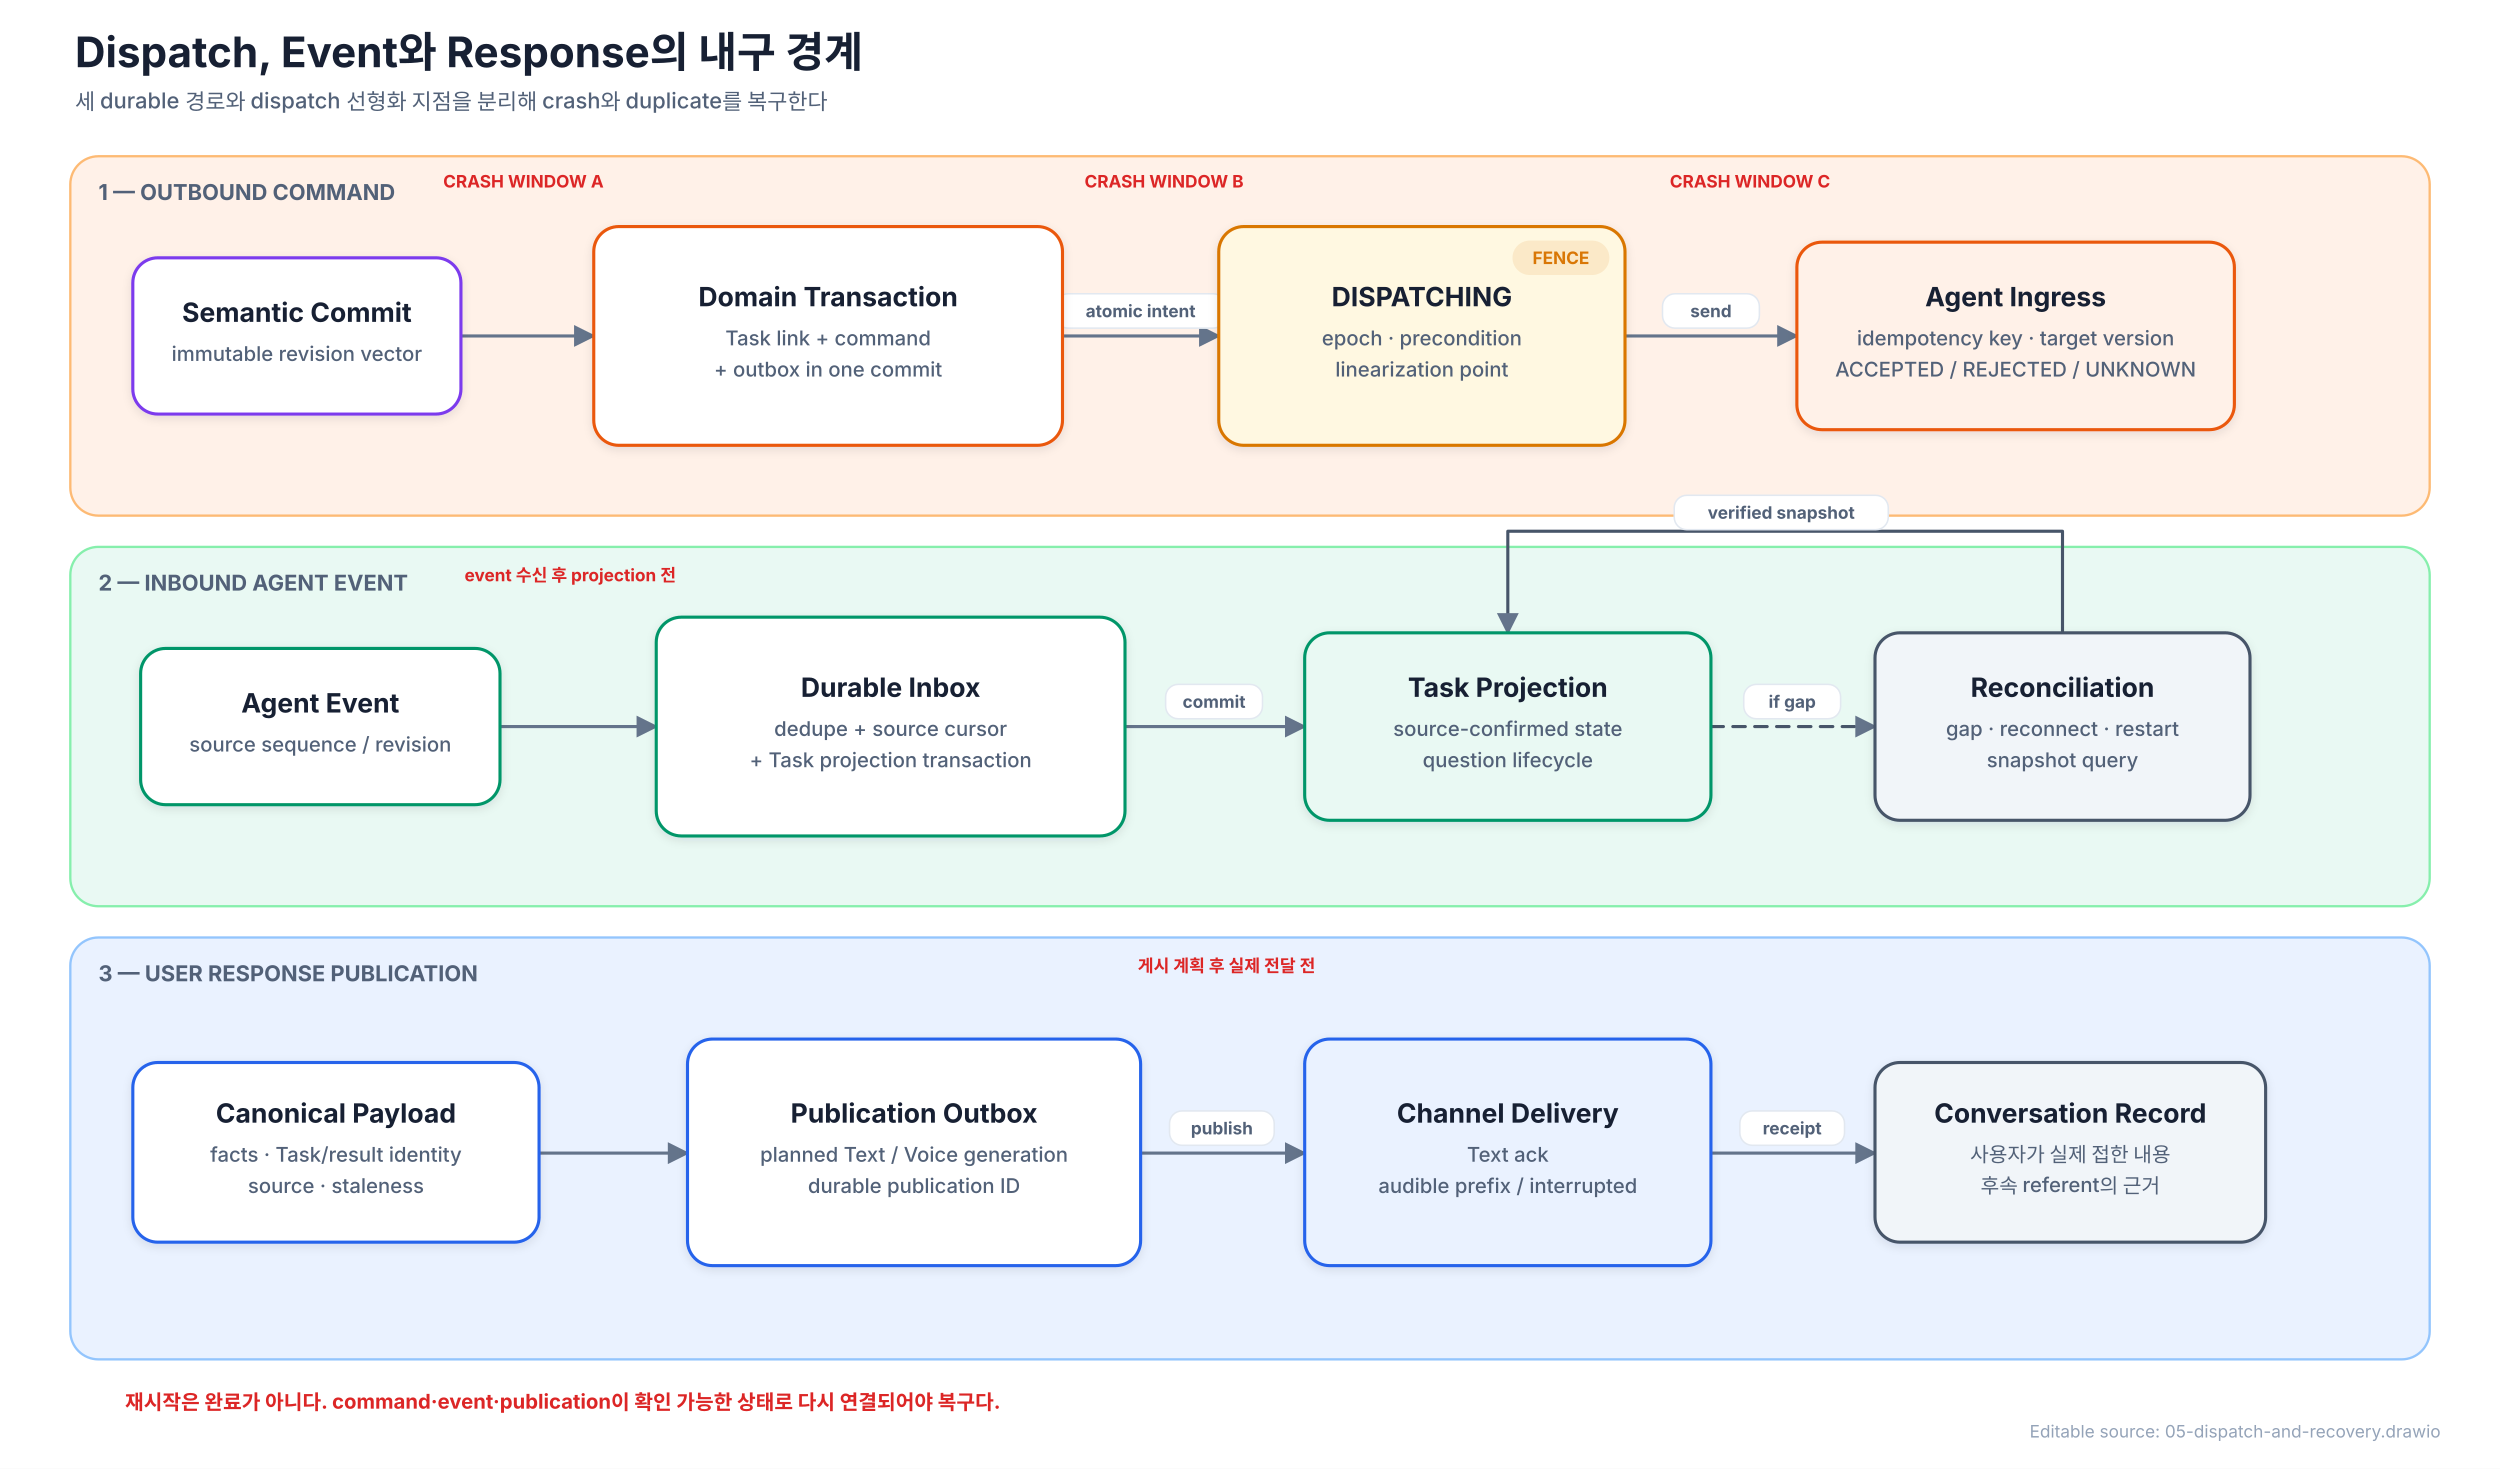
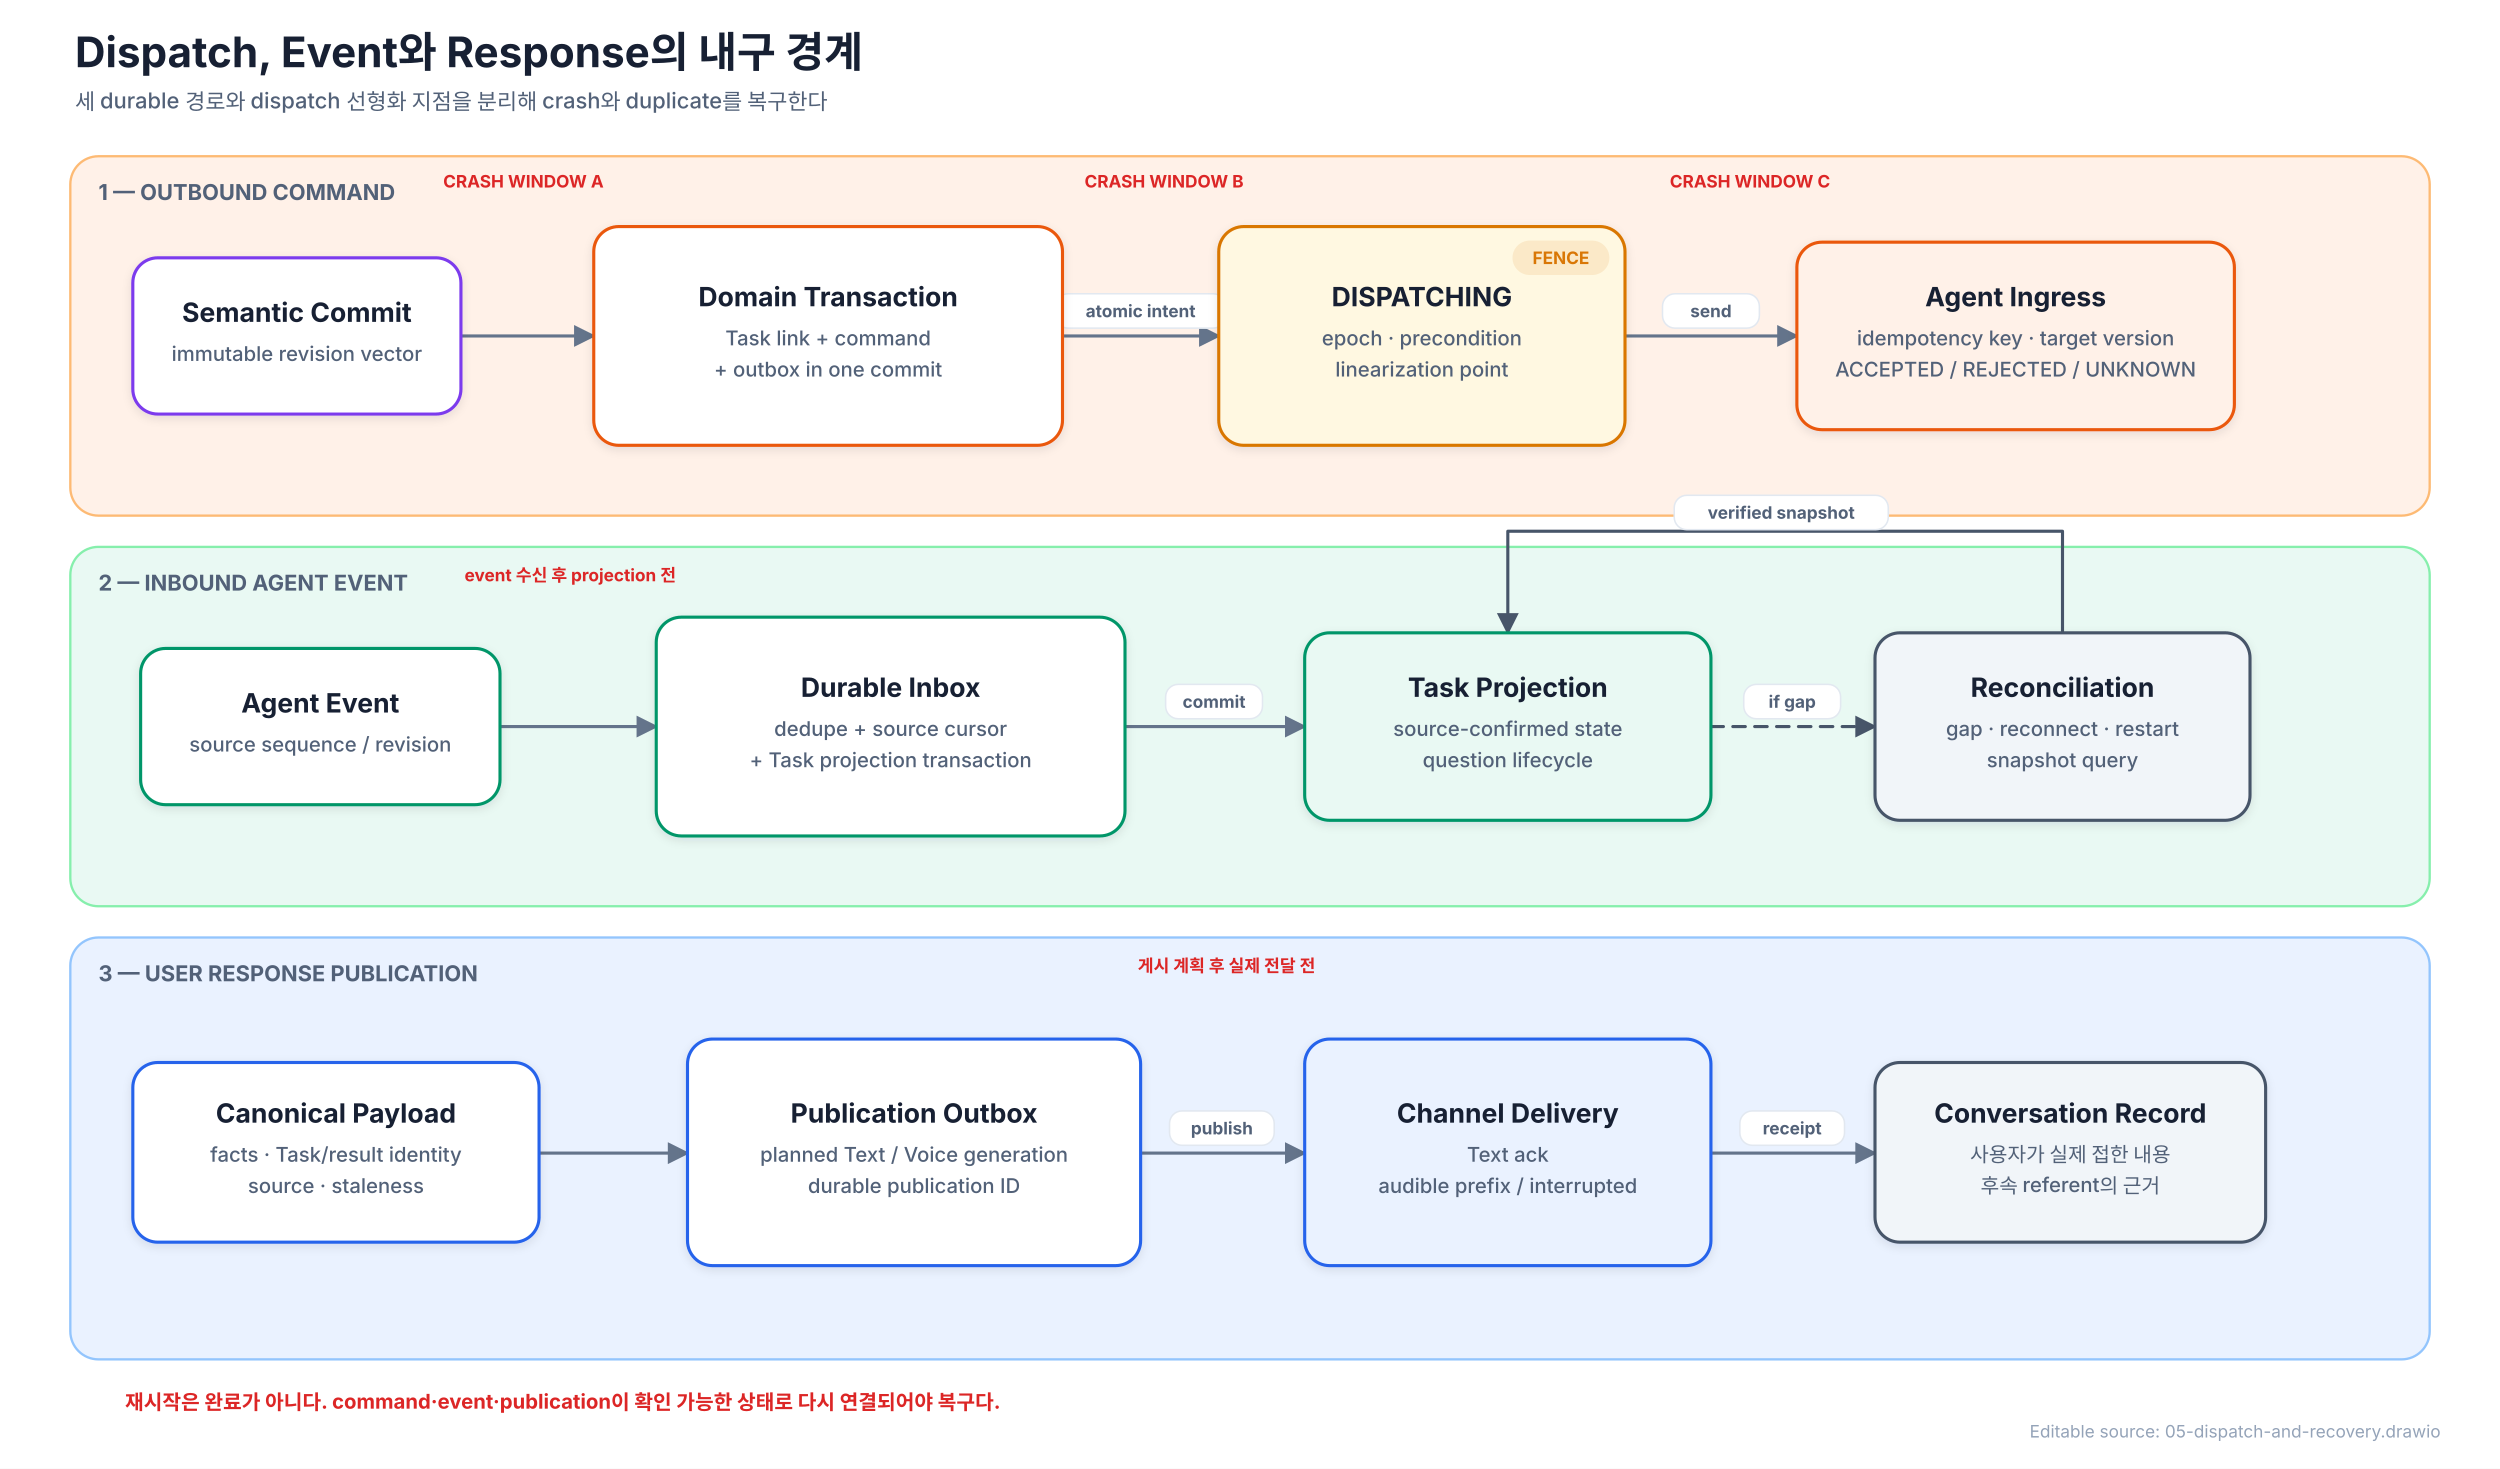
<svg xmlns="http://www.w3.org/2000/svg" width="1600" height="940" viewBox="0 0 1600 940" role="img" aria-labelledby="title desc">
  <defs>
    <marker id="arrow" viewBox="0 0 10 10" refX="9" refY="5" markerWidth="7" markerHeight="7" orient="auto-start-reverse">
      <path d="M 0 0 L 10 5 L 0 10 z" fill="#64748B" />
    </marker>
    <marker id="arrow-blue" viewBox="0 0 10 10" refX="9" refY="5" markerWidth="7" markerHeight="7" orient="auto-start-reverse">
      <path d="M 0 0 L 10 5 L 0 10 z" fill="#2563EB" />
+     </marker>
+     <marker id="arrow-cyan" viewBox="0 0 10 10" refX="9" refY="5" markerWidth="7" markerHeight="7" orient="auto-start-reverse">
+       <path d="M 0 0 L 10 5 L 0 10 z" fill="#0891B2" />
+     </marker>
+     <marker id="arrow-purple" viewBox="0 0 10 10" refX="9" refY="5" markerWidth="7" markerHeight="7" orient="auto-start-reverse">
+       <path d="M 0 0 L 10 5 L 0 10 z" fill="#7C3AED" />
+     </marker>
+     <marker id="arrow-green" viewBox="0 0 10 10" refX="9" refY="5" markerWidth="7" markerHeight="7" orient="auto-start-reverse">
+       <path d="M 0 0 L 10 5 L 0 10 z" fill="#059669" />
+     </marker>
+     <marker id="arrow-orange" viewBox="0 0 10 10" refX="9" refY="5" markerWidth="7" markerHeight="7" orient="auto-start-reverse">
+       <path d="M 0 0 L 10 5 L 0 10 z" fill="#EA580C" />
+     </marker>
+     <marker id="arrow-amber" viewBox="0 0 10 10" refX="9" refY="5" markerWidth="7" markerHeight="7" orient="auto-start-reverse">
+       <path d="M 0 0 L 10 5 L 0 10 z" fill="#D97706" />
+     </marker>
+     <marker id="arrow-gray" viewBox="0 0 10 10" refX="9" refY="5" markerWidth="7" markerHeight="7" orient="auto-start-reverse">
+       <path d="M 0 0 L 10 5 L 0 10 z" fill="#475569" />
+     </marker>
+     <marker id="arrow-red" viewBox="0 0 10 10" refX="9" refY="5" markerWidth="7" markerHeight="7" orient="auto-start-reverse">
+       <path d="M 0 0 L 10 5 L 0 10 z" fill="#DC2626" />
    </marker>
    <filter id="shadow" x="-10%" y="-10%" width="120%" height="140%">
      <feDropShadow dx="0" dy="2" stdDeviation="3" flood-color="#0F172A" flood-opacity="0.10" />
    </filter>
  </defs>
  <rect width="1600" height="940" fill="#FFFFFF" />
  <text x="48" y="43" font-family="Inter, Arial, sans-serif" font-size="27" font-weight="750" fill="#172033">Dispatch, Event와 Response의 내구 경계</text>
  <text x="48" y="70" font-family="Inter, Arial, sans-serif" font-size="14" font-weight="500" fill="#526178">세 durable 경로와 dispatch 선형화 지점을 분리해 crash와 duplicate를 복구한다</text>
  <rect x="45" y="100" width="1510" height="230" rx="18" fill="#FFF1E8" stroke="#FDBA74" stroke-width="1.5" />
  <text x="63" y="128" font-family="Inter, Arial, sans-serif" font-size="14" font-weight="750" fill="#526178">1 — OUTBOUND COMMAND</text>
  <rect x="45" y="350" width="1510" height="230" rx="18" fill="#E9F9F3" stroke="#86EFAC" stroke-width="1.5" />
  <text x="63" y="378" font-family="Inter, Arial, sans-serif" font-size="14" font-weight="750" fill="#526178">2 — INBOUND AGENT EVENT</text>
  <rect x="45" y="600" width="1510" height="270" rx="18" fill="#EAF2FF" stroke="#93C5FD" stroke-width="1.5" />
  <text x="63" y="628" font-family="Inter, Arial, sans-serif" font-size="14" font-weight="750" fill="#526178">3 — USER RESPONSE PUBLICATION</text>
  <polyline points="295,215 380,215" fill="none" stroke="#64748B" stroke-width="2" stroke-linejoin="round" stroke-linecap="round" marker-end="url(#arrow)" />
  <polyline points="680,215 780,215" fill="none" stroke="#64748B" stroke-width="2" stroke-linejoin="round" stroke-linecap="round" marker-end="url(#arrow)" />
  <rect x="675.5" y="188" width="109" height="22" rx="8" fill="#FFFFFF" stroke="#E2E8F0" />
  <text x="730" y="203" text-anchor="middle" font-family="Inter, Arial, sans-serif" font-size="11" font-weight="650" fill="#526178">atomic intent</text>
  <polyline points="1040,215 1150,215" fill="none" stroke="#64748B" stroke-width="2" stroke-linejoin="round" stroke-linecap="round" marker-end="url(#arrow)" />
  <rect x="1064.0" y="188" width="62" height="22" rx="8" fill="#FFFFFF" stroke="#E2E8F0" />
  <text x="1095" y="203" text-anchor="middle" font-family="Inter, Arial, sans-serif" font-size="11" font-weight="650" fill="#526178">send</text>
  <polyline points="320,465 420,465" fill="none" stroke="#64748B" stroke-width="2" stroke-linejoin="round" stroke-linecap="round" marker-end="url(#arrow)" />
  <polyline points="720,465 835,465" fill="none" stroke="#64748B" stroke-width="2" stroke-linejoin="round" stroke-linecap="round" marker-end="url(#arrow)" />
  <rect x="746.0" y="438" width="62" height="22" rx="8" fill="#FFFFFF" stroke="#E2E8F0" />
  <text x="777" y="453" text-anchor="middle" font-family="Inter, Arial, sans-serif" font-size="11" font-weight="650" fill="#526178">commit</text>
-   <polyline points="1095,465 1200,465" fill="none" stroke="#475569" stroke-width="2" stroke-linejoin="round" stroke-linecap="round" marker-end="url(#arrow)" stroke-dasharray="8 6" />
+   <polyline points="1095,465 1200,465" fill="none" stroke="#475569" stroke-width="2" stroke-linejoin="round" stroke-linecap="round" marker-end="url(#arrow-gray)" stroke-dasharray="8 6" />
  <rect x="1116.0" y="438" width="62" height="22" rx="8" fill="#FFFFFF" stroke="#E2E8F0" />
  <text x="1147" y="453" text-anchor="middle" font-family="Inter, Arial, sans-serif" font-size="11" font-weight="650" fill="#526178">if gap</text>
-   <polyline points="1320,405 1320,340 965,340 965,405" fill="none" stroke="#475569" stroke-width="2" stroke-linejoin="round" stroke-linecap="round" marker-end="url(#arrow)" />
+   <polyline points="1320,405 1320,340 965,340 965,405" fill="none" stroke="#475569" stroke-width="2" stroke-linejoin="round" stroke-linecap="round" marker-end="url(#arrow-gray)" />
  <rect x="1071.5" y="317" width="137" height="22" rx="8" fill="#FFFFFF" stroke="#E2E8F0" />
  <text x="1140" y="332" text-anchor="middle" font-family="Inter, Arial, sans-serif" font-size="11" font-weight="650" fill="#526178">verified snapshot</text>
  <polyline points="345,738 440,738" fill="none" stroke="#64748B" stroke-width="2" stroke-linejoin="round" stroke-linecap="round" marker-end="url(#arrow)" />
  <polyline points="730,738 835,738" fill="none" stroke="#64748B" stroke-width="2" stroke-linejoin="round" stroke-linecap="round" marker-end="url(#arrow)" />
  <rect x="748.5" y="711" width="67" height="22" rx="8" fill="#FFFFFF" stroke="#E2E8F0" />
  <text x="782" y="726" text-anchor="middle" font-family="Inter, Arial, sans-serif" font-size="11" font-weight="650" fill="#526178">publish</text>
  <polyline points="1095,738 1200,738" fill="none" stroke="#64748B" stroke-width="2" stroke-linejoin="round" stroke-linecap="round" marker-end="url(#arrow)" />
  <rect x="1113.5" y="711" width="67" height="22" rx="8" fill="#FFFFFF" stroke="#E2E8F0" />
  <text x="1147" y="726" text-anchor="middle" font-family="Inter, Arial, sans-serif" font-size="11" font-weight="650" fill="#526178">receipt</text>
  <rect x="85" y="165" width="210" height="100" rx="16" fill="#FFFFFF" stroke="#7C3AED" stroke-width="2" filter="url(#shadow)" />
  <g font-family="Inter, Arial, sans-serif">
    <text x="190.0" y="206.0" text-anchor="middle" font-size="17" font-weight="700" fill="#172033">Semantic Commit</text>
    <text x="190.0" y="231.0" text-anchor="middle" font-size="13" font-weight="500" fill="#526178">immutable revision vector</text>
  </g>
  <rect x="380" y="145" width="300" height="140" rx="16" fill="#FFFFFF" stroke="#EA580C" stroke-width="2" filter="url(#shadow)" />
  <g font-family="Inter, Arial, sans-serif">
    <text x="530.0" y="196.0" text-anchor="middle" font-size="17" font-weight="700" fill="#172033">Domain Transaction</text>
    <text x="530.0" y="221.0" text-anchor="middle" font-size="13" font-weight="500" fill="#526178">Task link + command</text>
    <text x="530.0" y="241.0" text-anchor="middle" font-size="13" font-weight="500" fill="#526178">+ outbox in one commit</text>
  </g>
  <rect x="780" y="145" width="260" height="140" rx="16" fill="#FFF8E1" stroke="#D97706" stroke-width="2" filter="url(#shadow)" />
  <g font-family="Inter, Arial, sans-serif">
    <text x="910.0" y="196.0" text-anchor="middle" font-size="17" font-weight="700" fill="#172033">DISPATCHING</text>
    <text x="910.0" y="221.0" text-anchor="middle" font-size="13" font-weight="500" fill="#526178">epoch · precondition</text>
    <text x="910.0" y="241.0" text-anchor="middle" font-size="13" font-weight="500" fill="#526178">linearization point</text>
    <rect x="968" y="154" width="62" height="22" rx="11" fill="#D97706" opacity="0.12" />
    <text x="999.0" y="169" text-anchor="middle" font-size="11" font-weight="700" fill="#D97706">FENCE</text>
  </g>
  <rect x="1150" y="155" width="280" height="120" rx="16" fill="#FFF1E8" stroke="#EA580C" stroke-width="2" filter="url(#shadow)" />
  <g font-family="Inter, Arial, sans-serif">
    <text x="1290.0" y="196.0" text-anchor="middle" font-size="17" font-weight="700" fill="#172033">Agent Ingress</text>
    <text x="1290.0" y="221.0" text-anchor="middle" font-size="13" font-weight="500" fill="#526178">idempotency key · target version</text>
    <text x="1290.0" y="241.0" text-anchor="middle" font-size="13" font-weight="500" fill="#526178">ACCEPTED / REJECTED / UNKNOWN</text>
  </g>
  <rect x="90" y="415" width="230" height="100" rx="16" fill="#FFFFFF" stroke="#059669" stroke-width="2" filter="url(#shadow)" />
  <g font-family="Inter, Arial, sans-serif">
    <text x="205.0" y="456.0" text-anchor="middle" font-size="17" font-weight="700" fill="#172033">Agent Event</text>
    <text x="205.0" y="481.0" text-anchor="middle" font-size="13" font-weight="500" fill="#526178">source sequence / revision</text>
  </g>
  <rect x="420" y="395" width="300" height="140" rx="16" fill="#FFFFFF" stroke="#059669" stroke-width="2" filter="url(#shadow)" />
  <g font-family="Inter, Arial, sans-serif">
    <text x="570.0" y="446.0" text-anchor="middle" font-size="17" font-weight="700" fill="#172033">Durable Inbox</text>
    <text x="570.0" y="471.0" text-anchor="middle" font-size="13" font-weight="500" fill="#526178">dedupe + source cursor</text>
    <text x="570.0" y="491.0" text-anchor="middle" font-size="13" font-weight="500" fill="#526178">+ Task projection transaction</text>
  </g>
  <rect x="835" y="405" width="260" height="120" rx="16" fill="#E9F9F3" stroke="#059669" stroke-width="2" filter="url(#shadow)" />
  <g font-family="Inter, Arial, sans-serif">
    <text x="965.0" y="446.0" text-anchor="middle" font-size="17" font-weight="700" fill="#172033">Task Projection</text>
    <text x="965.0" y="471.0" text-anchor="middle" font-size="13" font-weight="500" fill="#526178">source-confirmed state</text>
    <text x="965.0" y="491.0" text-anchor="middle" font-size="13" font-weight="500" fill="#526178">question lifecycle</text>
  </g>
  <rect x="1200" y="405" width="240" height="120" rx="16" fill="#F1F5F9" stroke="#475569" stroke-width="2" filter="url(#shadow)" />
  <g font-family="Inter, Arial, sans-serif">
    <text x="1320.0" y="446.0" text-anchor="middle" font-size="17" font-weight="700" fill="#172033">Reconciliation</text>
    <text x="1320.0" y="471.0" text-anchor="middle" font-size="13" font-weight="500" fill="#526178">gap · reconnect · restart</text>
    <text x="1320.0" y="491.0" text-anchor="middle" font-size="13" font-weight="500" fill="#526178">snapshot query</text>
  </g>
  <rect x="85" y="680" width="260" height="115" rx="16" fill="#FFFFFF" stroke="#2563EB" stroke-width="2" filter="url(#shadow)" />
  <g font-family="Inter, Arial, sans-serif">
    <text x="215.0" y="718.5" text-anchor="middle" font-size="17" font-weight="700" fill="#172033">Canonical Payload</text>
    <text x="215.0" y="743.5" text-anchor="middle" font-size="13" font-weight="500" fill="#526178">facts · Task/result identity</text>
    <text x="215.0" y="763.5" text-anchor="middle" font-size="13" font-weight="500" fill="#526178">source · staleness</text>
  </g>
  <rect x="440" y="665" width="290" height="145" rx="16" fill="#FFFFFF" stroke="#2563EB" stroke-width="2" filter="url(#shadow)" />
  <g font-family="Inter, Arial, sans-serif">
    <text x="585.0" y="718.5" text-anchor="middle" font-size="17" font-weight="700" fill="#172033">Publication Outbox</text>
    <text x="585.0" y="743.5" text-anchor="middle" font-size="13" font-weight="500" fill="#526178">planned Text / Voice generation</text>
    <text x="585.0" y="763.5" text-anchor="middle" font-size="13" font-weight="500" fill="#526178">durable publication ID</text>
  </g>
  <rect x="835" y="665" width="260" height="145" rx="16" fill="#EAF2FF" stroke="#2563EB" stroke-width="2" filter="url(#shadow)" />
  <g font-family="Inter, Arial, sans-serif">
    <text x="965.0" y="718.5" text-anchor="middle" font-size="17" font-weight="700" fill="#172033">Channel Delivery</text>
    <text x="965.0" y="743.5" text-anchor="middle" font-size="13" font-weight="500" fill="#526178">Text ack</text>
    <text x="965.0" y="763.5" text-anchor="middle" font-size="13" font-weight="500" fill="#526178">audible prefix / interrupted</text>
  </g>
  <rect x="1200" y="680" width="250" height="115" rx="16" fill="#F1F5F9" stroke="#475569" stroke-width="2" filter="url(#shadow)" />
  <g font-family="Inter, Arial, sans-serif">
    <text x="1325.0" y="718.5" text-anchor="middle" font-size="17" font-weight="700" fill="#172033">Conversation Record</text>
    <text x="1325.0" y="743.5" text-anchor="middle" font-size="13" font-weight="500" fill="#526178">사용자가 실제 접한 내용</text>
    <text x="1325.0" y="763.5" text-anchor="middle" font-size="13" font-weight="500" fill="#526178">후속 referent의 근거</text>
  </g>
  <text x="335" y="120" text-anchor="middle" font-family="Inter, Arial, sans-serif" font-size="11" font-weight="700" fill="#DC2626">CRASH WINDOW A</text>
  <text x="745" y="120" text-anchor="middle" font-family="Inter, Arial, sans-serif" font-size="11" font-weight="700" fill="#DC2626">CRASH WINDOW B</text>
  <text x="1120" y="120" text-anchor="middle" font-family="Inter, Arial, sans-serif" font-size="11" font-weight="700" fill="#DC2626">CRASH WINDOW C</text>
  <text x="365" y="372" text-anchor="middle" font-family="Inter, Arial, sans-serif" font-size="11" font-weight="700" fill="#DC2626">event 수신 후 projection 전</text>
  <text x="785" y="622" text-anchor="middle" font-family="Inter, Arial, sans-serif" font-size="11" font-weight="700" fill="#DC2626">게시 계획 후 실제 전달 전</text>
  <text x="80" y="902" text-anchor="start" font-family="Inter, Arial, sans-serif" font-size="13" font-weight="700" fill="#DC2626">재시작은 완료가 아니다. command·event·publication이 확인 가능한 상태로 다시 연결되어야 복구다.</text>
  <text x="1562" y="920" text-anchor="end" font-family="Inter, Arial, sans-serif" font-size="11" fill="#94A3B8">Editable source: 05-dispatch-and-recovery.drawio</text>
</svg>
